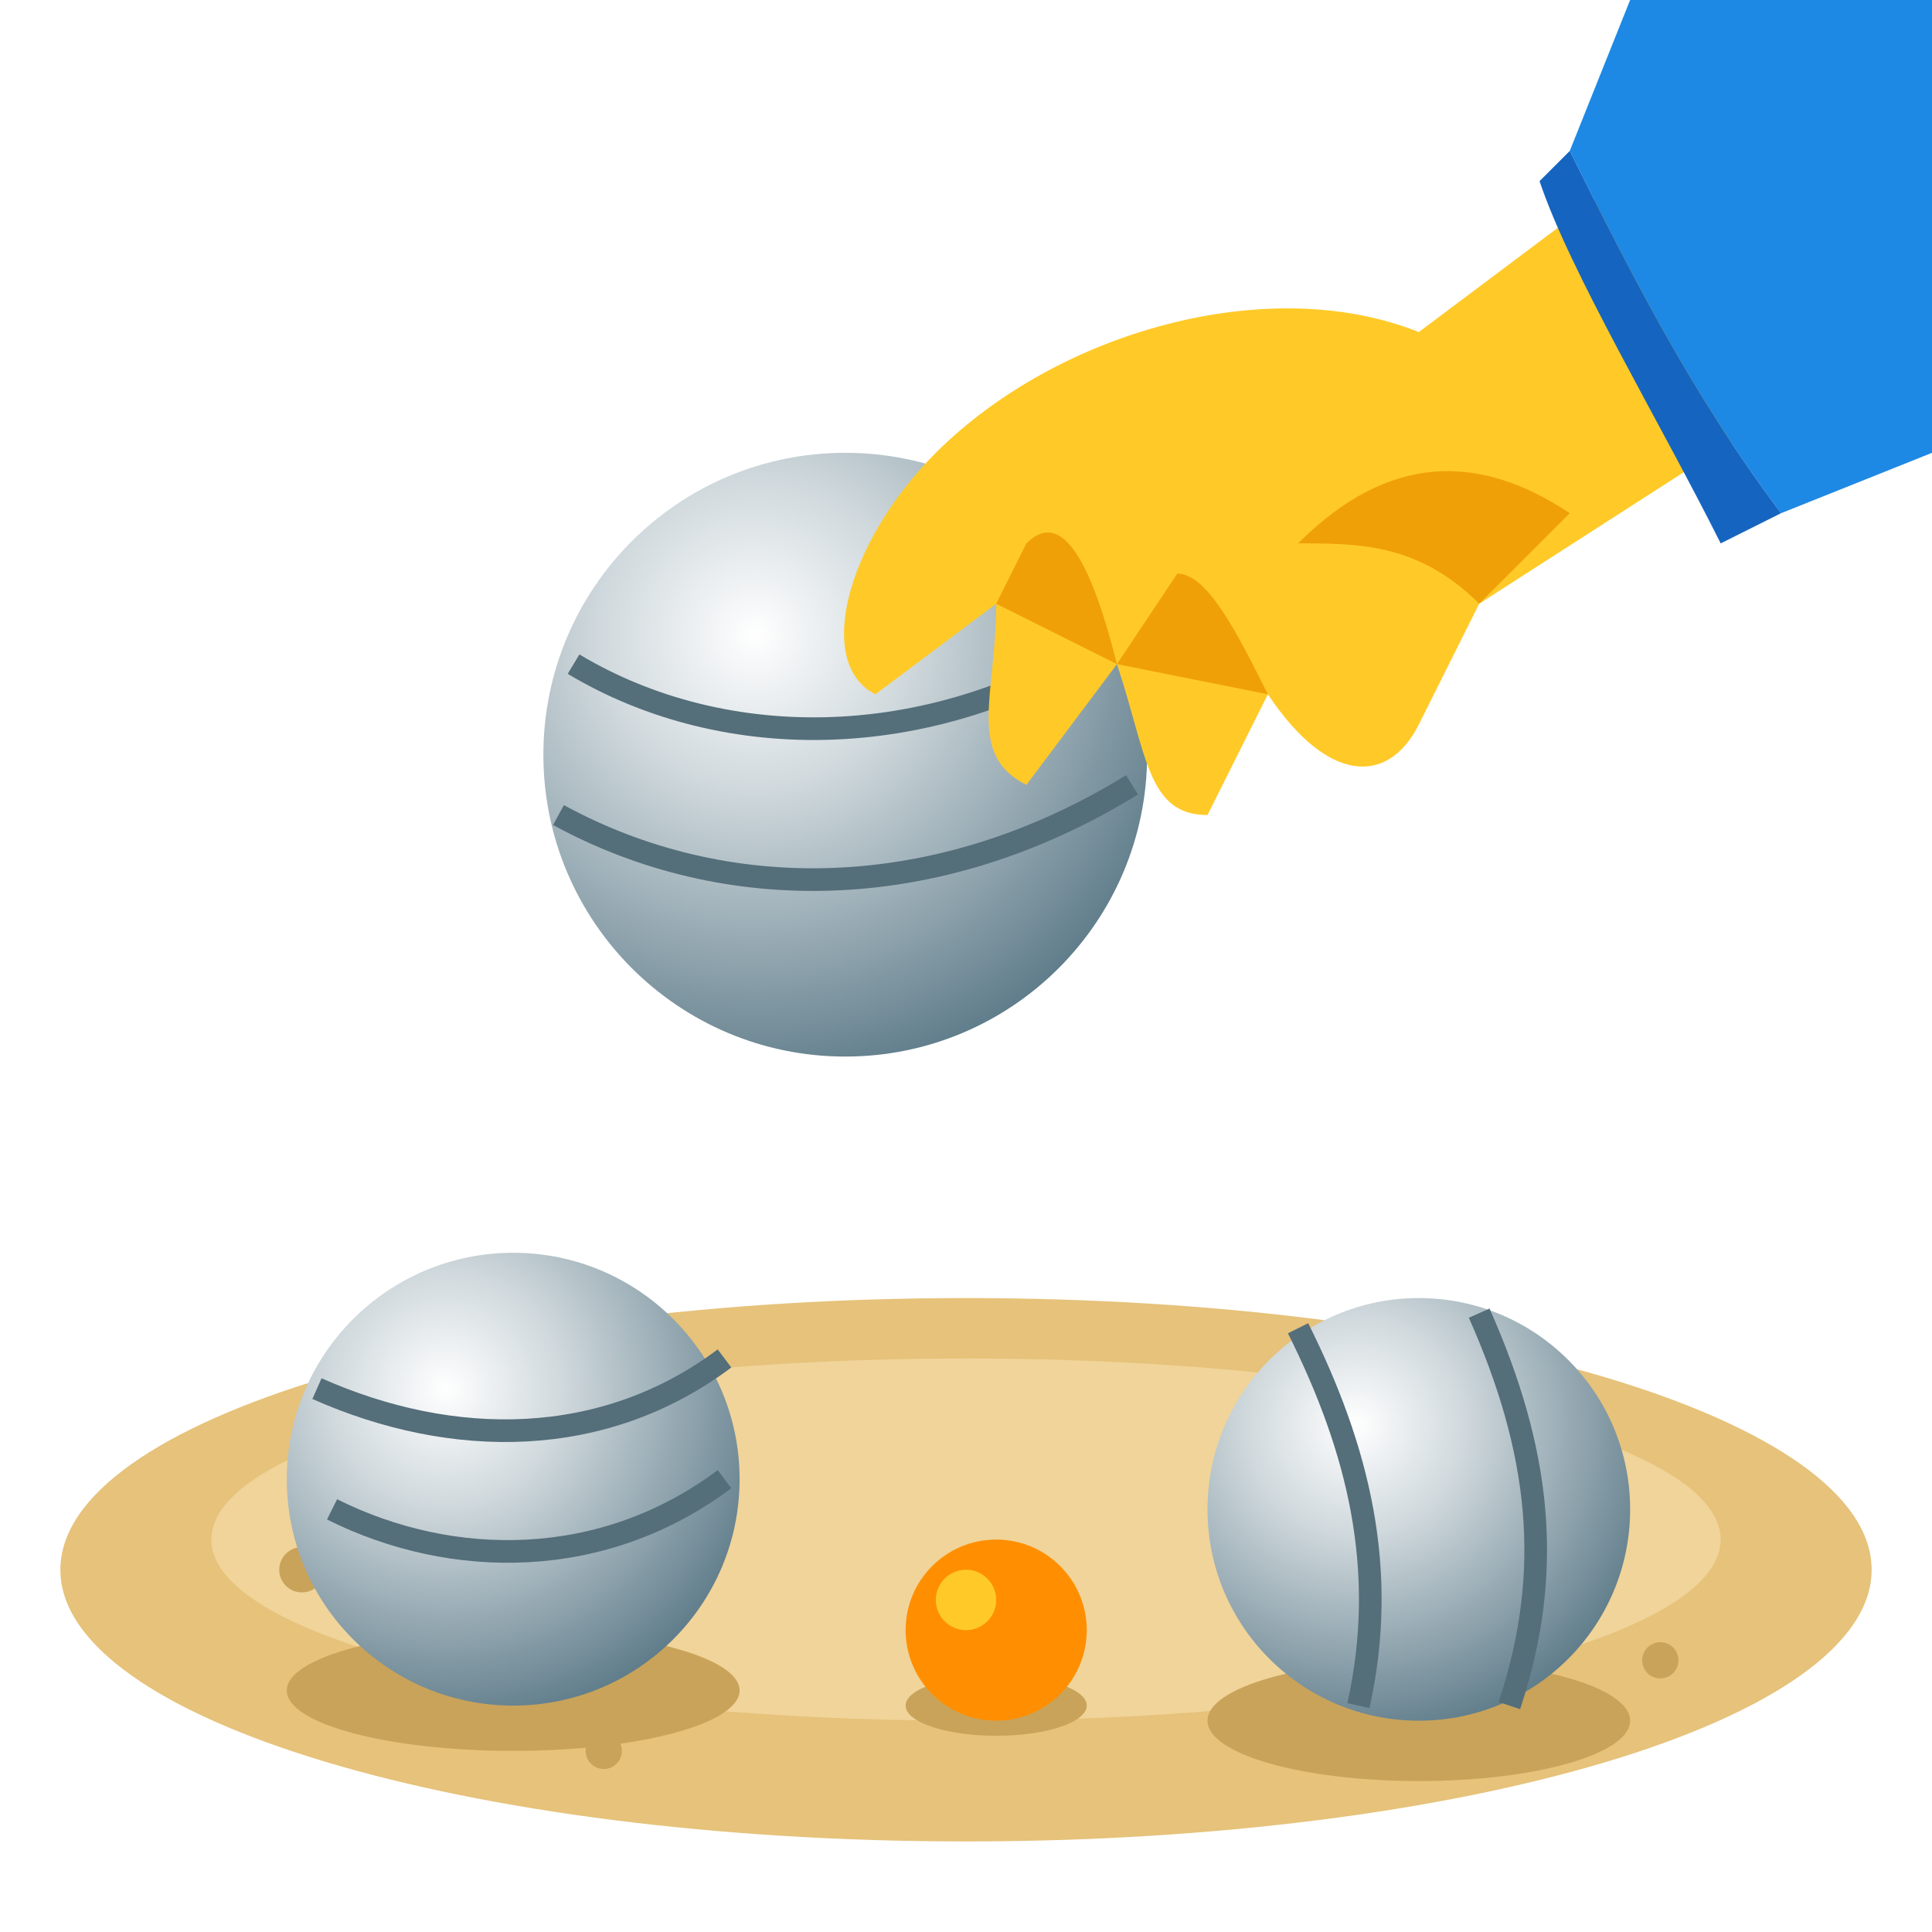
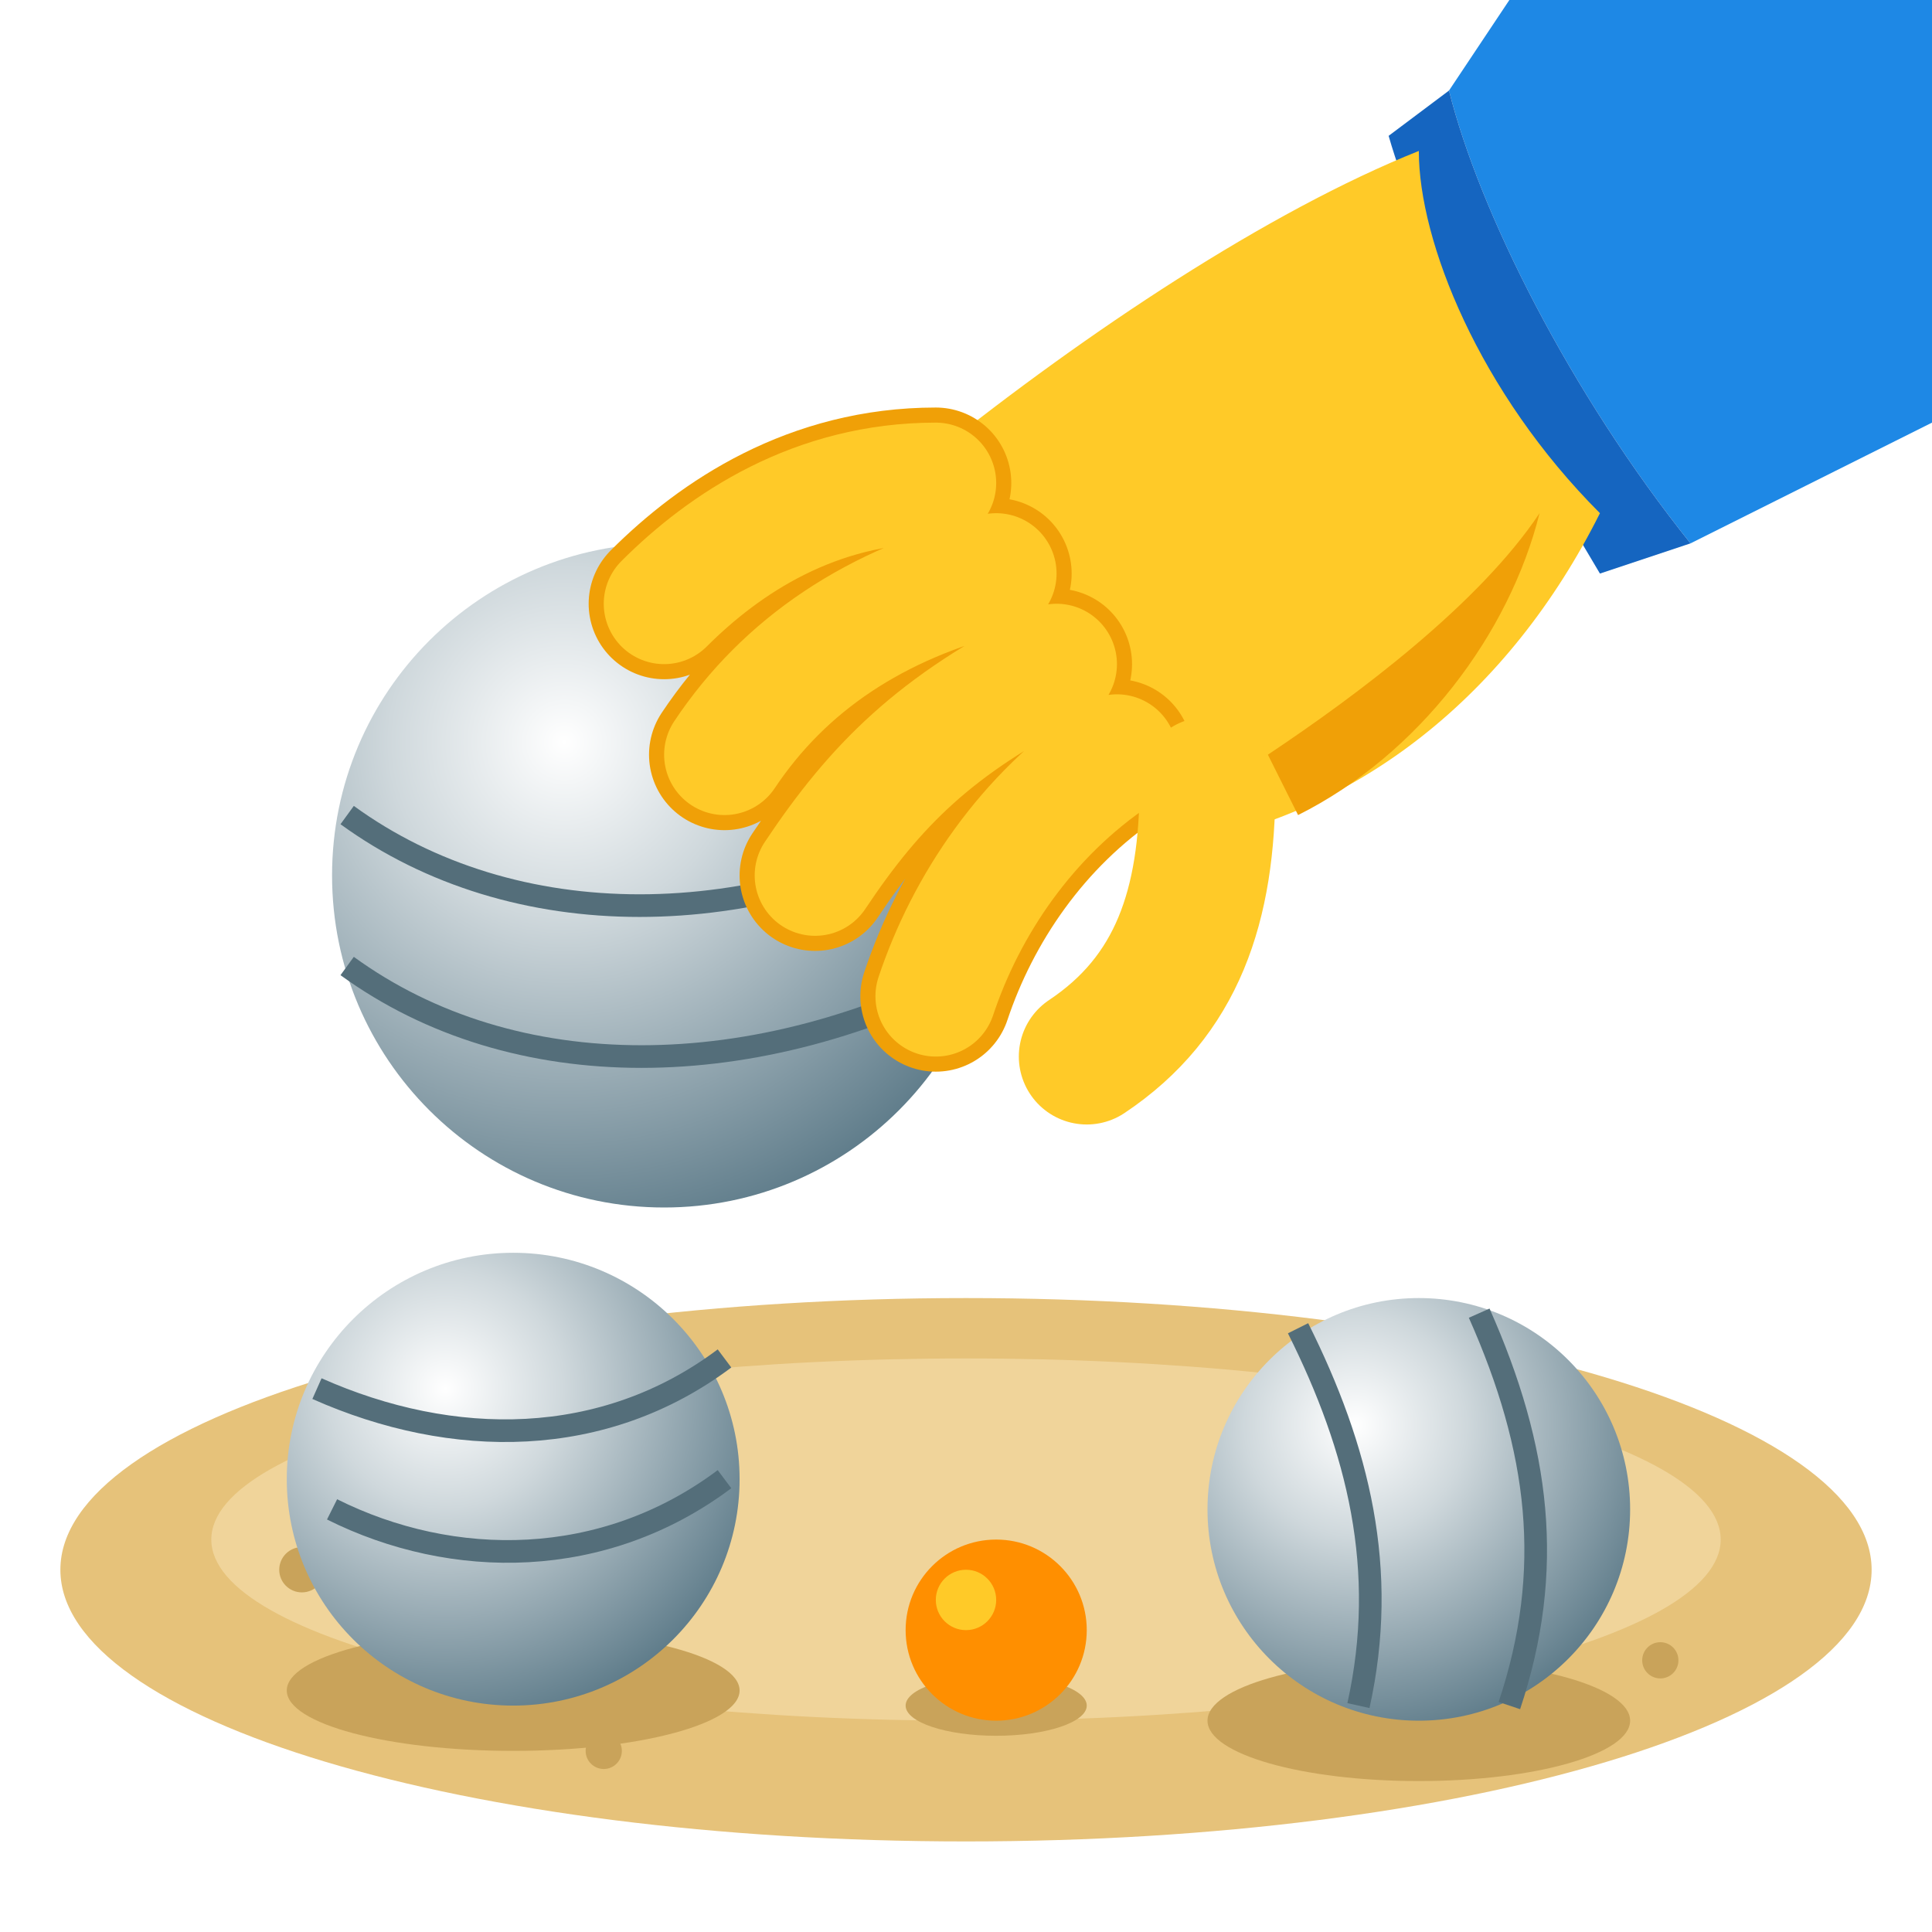
<svg xmlns="http://www.w3.org/2000/svg" viewBox="0 0 128 128">
  <defs>
    <radialGradient id="b" cx=".35" cy=".3" r=".75">
      <stop offset="0" stop-color="#ffffff" />
      <stop offset=".35" stop-color="#cfd8dc" />
      <stop offset="1" stop-color="#607d8b" />
    </radialGradient>
  </defs>
  <ellipse cx="64" cy="104" rx="60" ry="18" fill="#e6c27a" />
  <ellipse cx="64" cy="102" rx="50" ry="12" fill="#f0d49a" />
  <g fill="#c9a35a">
    <circle cx="20" cy="104" r="1.5" />
    <circle cx="104" cy="98" r="1.5" />
    <circle cx="84" cy="114" r="1.5" />
    <circle cx="40" cy="116" r="1.2" />
    <circle cx="110" cy="110" r="1.2" />
  </g>
  <ellipse cx="34" cy="112" rx="15" ry="4" fill="#c9a35a" />
  <ellipse cx="94" cy="114" rx="14" ry="4" fill="#c9a35a" />
  <ellipse cx="66" cy="113" rx="6" ry="2" fill="#c9a35a" />
  <circle cx="34" cy="98" r="15" fill="url(#b)" />
  <path fill="none" stroke="#546e7a" stroke-width="1.5" d="M21 92 C30 96 40 96 48 90 M22 100 C30 104 40 104 48 98" />
  <circle cx="94" cy="100" r="14" fill="url(#b)" />
  <path fill="none" stroke="#546e7a" stroke-width="1.5" d="M86 88 C90 96 92 104 90 113 M98 87 C102 96 103 104 100 113" />
  <circle cx="66" cy="108" r="6" fill="#ff8f00" />
  <circle cx="64" cy="106" r="2" fill="#ffca28" />
-   <circle cx="56" cy="50" r="20" fill="url(#b)" />
-   <path fill="none" stroke="#546e7a" stroke-width="1.5" d="M38 44 C48 50 62 50 74 42 M37 54 C48 60 62 60 75 52" />
-   <path fill="#ffca28" d="M118 4 L94 22 C84 18 70 22 62 30 C56 36 54 44 58 46 L66 40 C66 46 64 50 68 52 L74 44 C76 50 76 54 80 54 L84 46 C88 52 92 52 94 48 L98 40 L126 22 L126 4 Z" />
-   <path fill="#f0a007" d="M66 40 L68 36 C70 34 72 36 74 44 Z M74 44 L78 38 C80 38 82 42 84 46 Z M98 40 C94 36 90 36 86 36 C92 30 98 30 104 34 Z" />
-   <path fill="#1e88e5" d="M108 0 L128 0 L128 30 L118 34 C112 26 108 18 104 10 Z" />
-   <path fill="#1565c0" d="M104 10 C108 18 112 26 118 34 L114 36 C110 28 104 18 102 12 Z" />
+   <circle cx="44" cy="58" r="22" fill="url(#b)" />
+   <path fill="none" stroke="#546e7a" stroke-width="1.5" d="M23 54 C34 62 50 62 64 54 M23 64 C34 72 50 72 65 64" />
+   <path fill="#1e88e5" d="M100 0 L128 0 L128 28 L112 36 C104 26 98 14 96 6 Z" />
+   <path fill="#1565c0" d="M96 6 C98 14 104 26 112 36 L106 38 C100 28 94 16 92 9 Z" />
+   <path fill="#ffca28" d="M106 34 C98 26 94 16 94 10 C84 14 72 22 62 30 C56 34 54 42 58 46 L78 56 C90 54 100 46 106 34 Z" />
+   <g fill="none" stroke-linecap="round">
+     <path stroke="#f0a007" stroke-width="10" d="M62 32 C54 32 48 36 44 40 M66 38 C58 40 52 44 48 50 M70 44 C62 48 58 52 54 58 M74 50 C68 54 64 60 62 66" />
+     <path stroke="#ffca28" stroke-width="8" d="M62 32 C54 32 48 36 44 40 M66 38 C58 40 52 44 48 50 M70 44 C62 48 58 52 54 58 M74 50 C68 54 64 60 62 66" />
+     <path stroke="#ffca28" stroke-width="9" d="M80 52 C80 60 78 66 72 70" />
+   </g>
+   <path fill="#f0a007" d="M84 50 C90 46 98 40 102 34 C100 42 94 50 86 54 Z" />
</svg>
